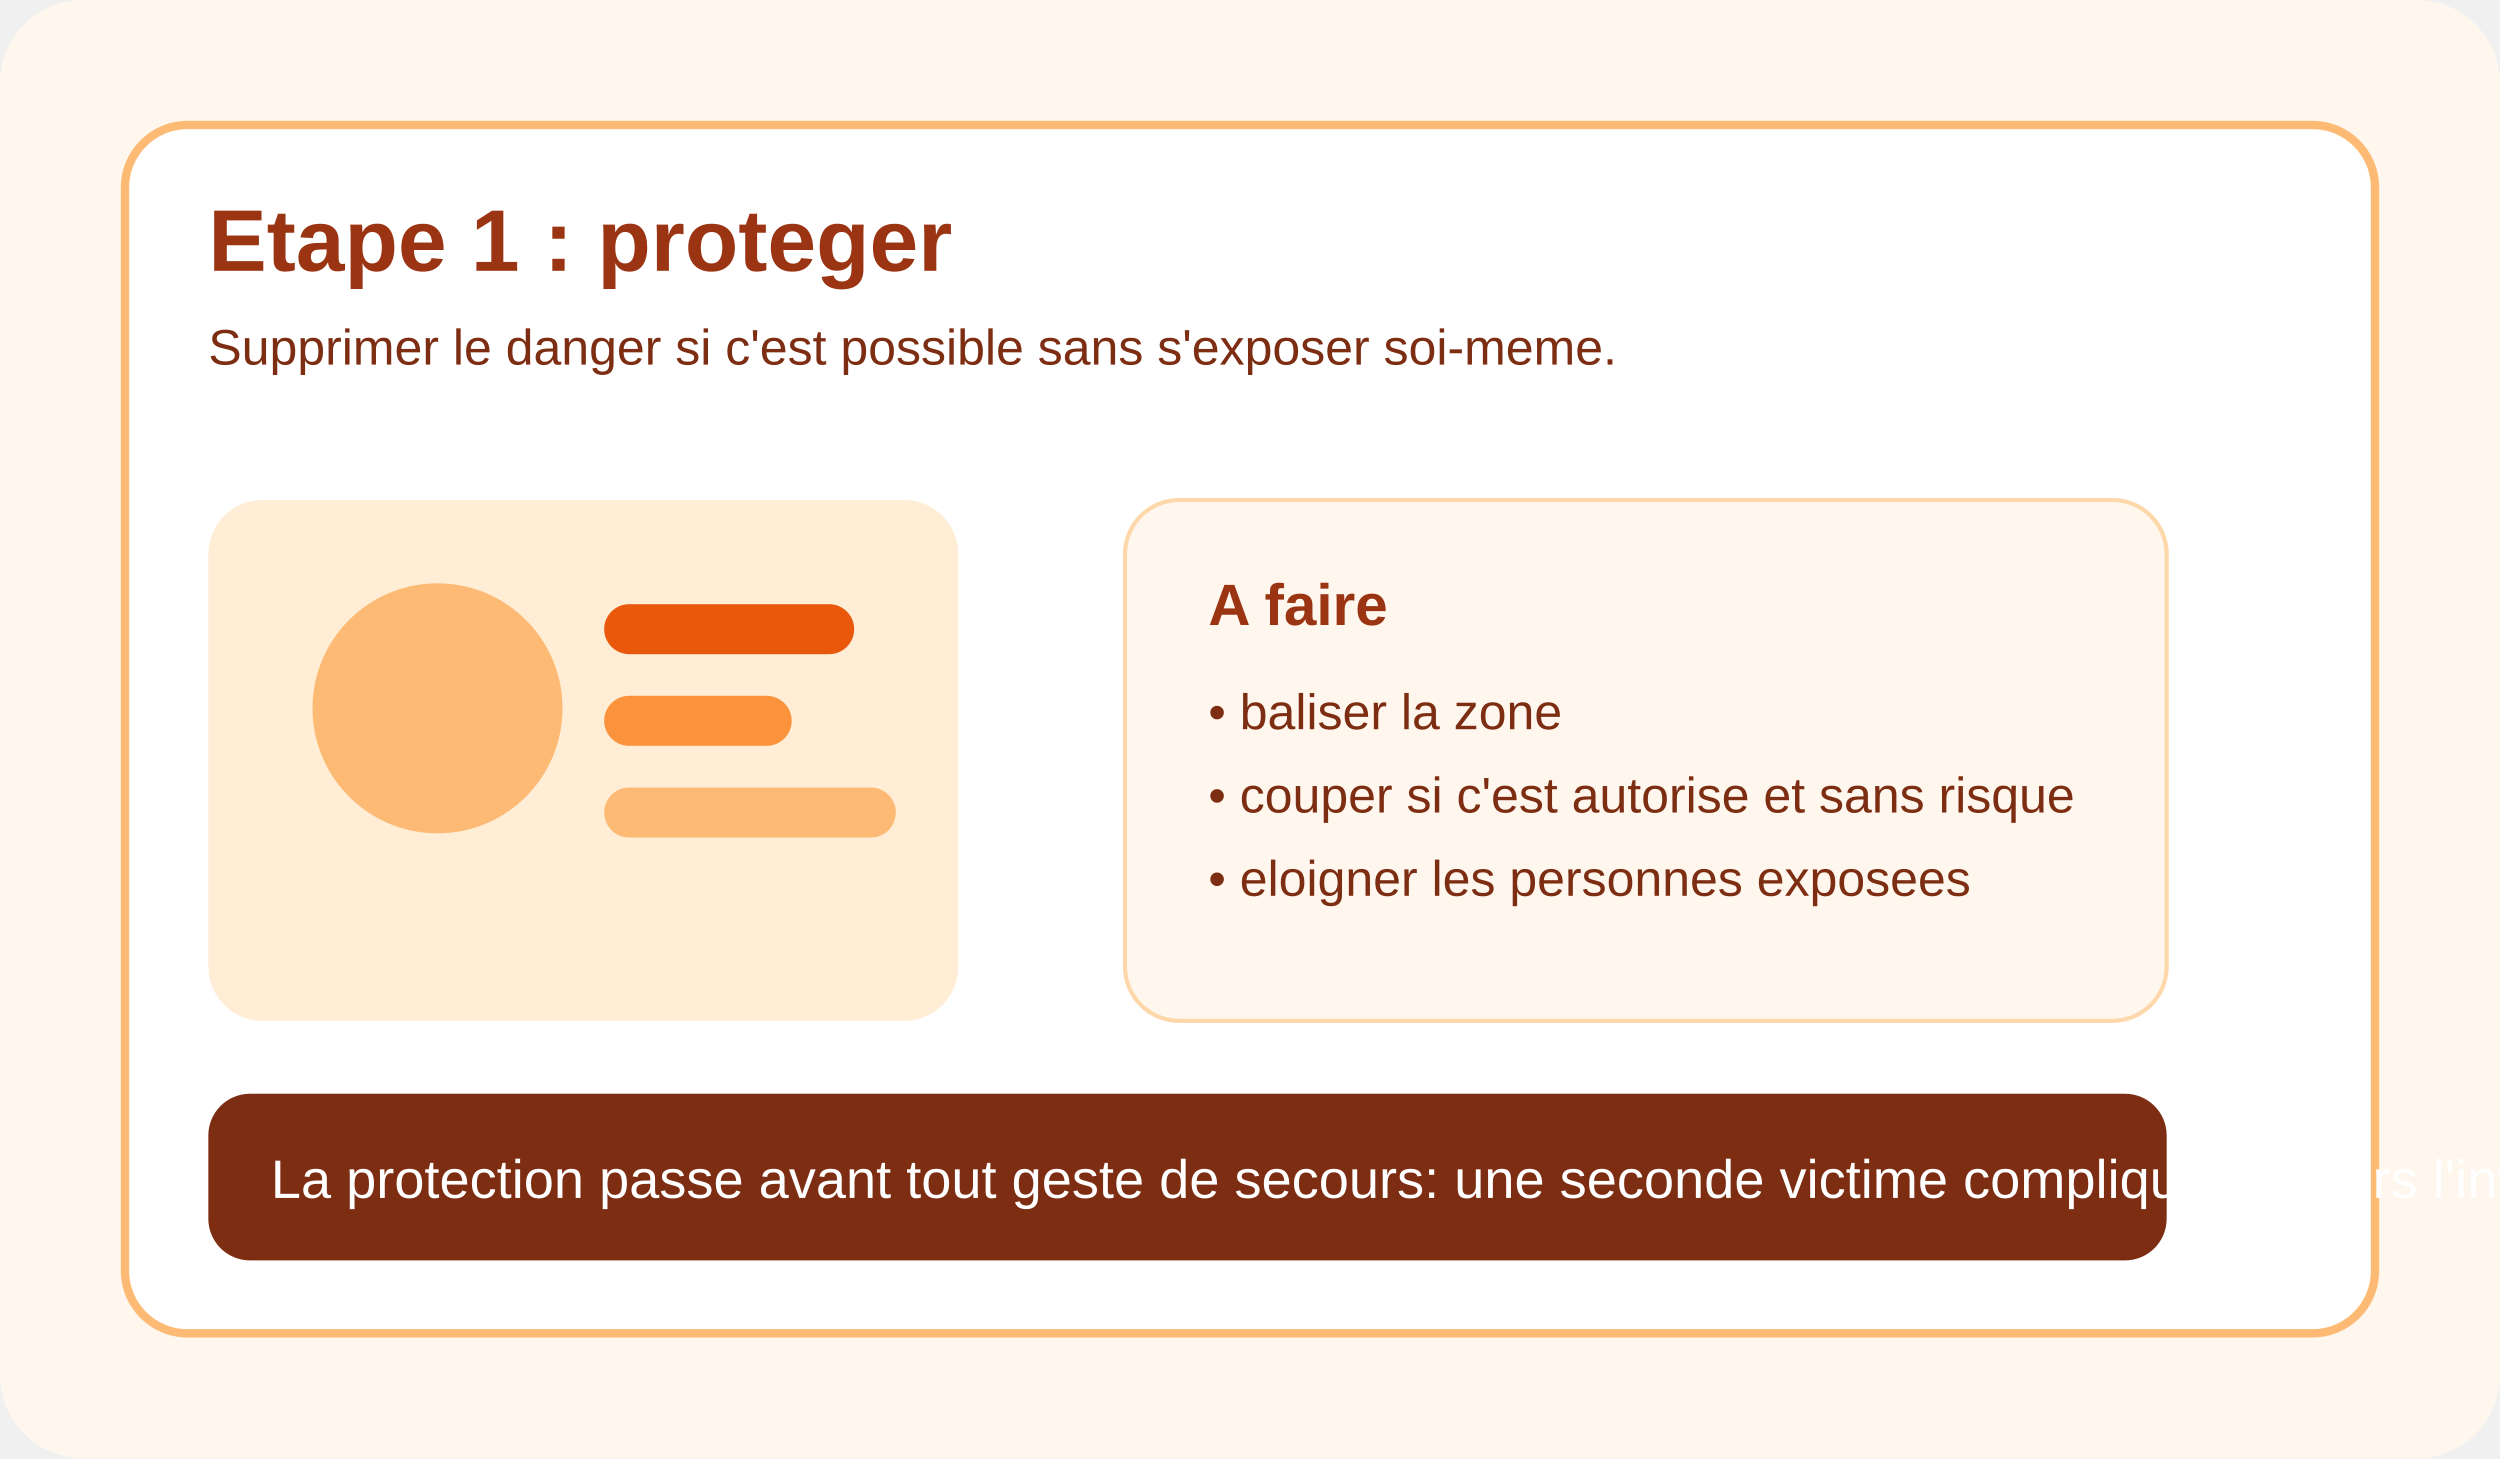
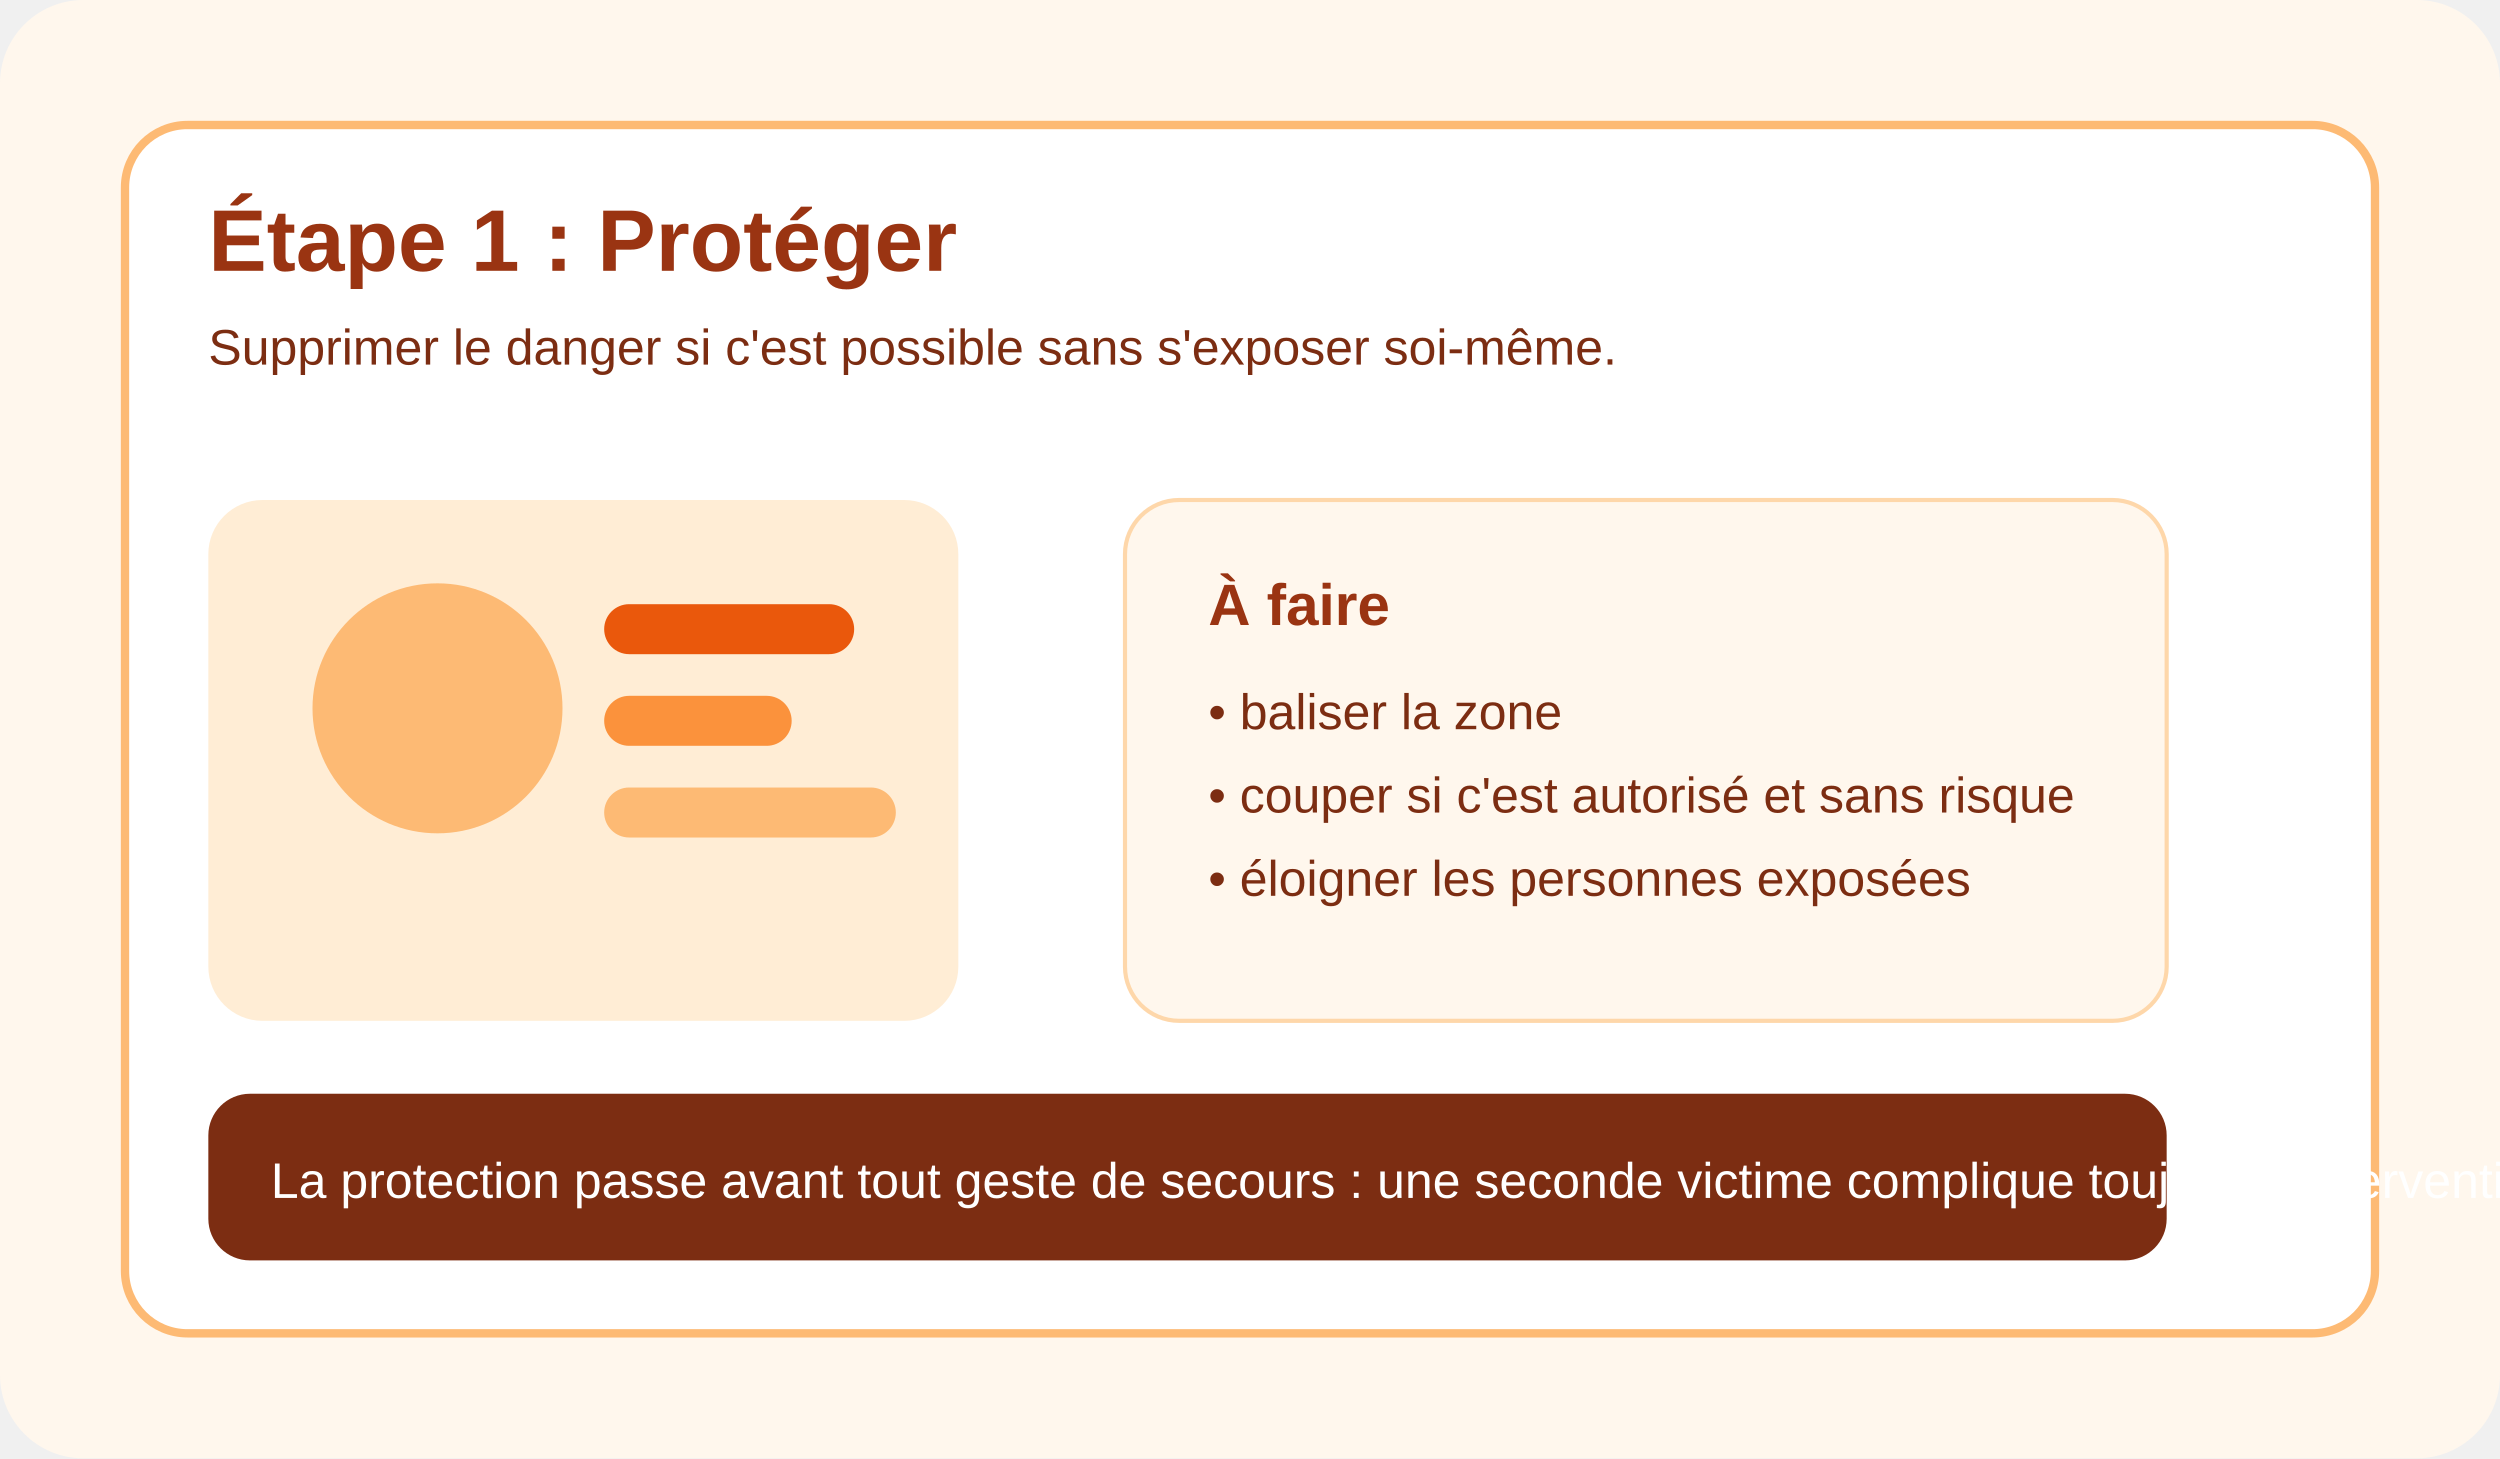
<svg xmlns="http://www.w3.org/2000/svg" width="1200" height="700" viewBox="0 0 1200 700" fill="none">
  <rect width="1200" height="700" rx="40" fill="#FFF7ED" />
  <rect x="60" y="60" width="1080" height="580" rx="30" fill="#FFFFFF" stroke="#FDBA74" stroke-width="4" />
-   <text x="100" y="130" fill="#9A3412" font-family="Arial, Helvetica, sans-serif" font-size="42" font-weight="700">Etape 1 : proteger</text>
-   <text x="100" y="175" fill="#7C2D12" font-family="Arial, Helvetica, sans-serif" font-size="24">Supprimer le danger si c'est possible sans s'exposer soi-meme.</text>
+   <text x="100" y="130" fill="#9A3412" font-family="Arial, Helvetica, sans-serif" font-size="42" font-weight="700">Étape 1 : Protéger</text>
+   <text x="100" y="175" fill="#7C2D12" font-family="Arial, Helvetica, sans-serif" font-size="24">Supprimer le danger si c'est possible sans s'exposer soi-même.</text>
  <rect x="100" y="240" width="360" height="250" rx="26" fill="#FFEDD5" />
  <circle cx="210" cy="340" r="60" fill="#FDBA74" />
  <rect x="290" y="290" width="120" height="24" rx="12" fill="#EA580C" />
  <rect x="290" y="334" width="90" height="24" rx="12" fill="#FB923C" />
  <rect x="290" y="378" width="140" height="24" rx="12" fill="#FDBA74" />
  <rect x="540" y="240" width="500" height="250" rx="26" fill="#FFF7ED" stroke="#FED7AA" stroke-width="2" />
-   <text x="580" y="300" fill="#9A3412" font-family="Arial, Helvetica, sans-serif" font-size="28" font-weight="700">A faire</text>
+   <text x="580" y="300" fill="#9A3412" font-family="Arial, Helvetica, sans-serif" font-size="28" font-weight="700">À faire</text>
  <text x="580" y="350" fill="#7C2D12" font-family="Arial, Helvetica, sans-serif" font-size="24">• baliser la zone</text>
-   <text x="580" y="390" fill="#7C2D12" font-family="Arial, Helvetica, sans-serif" font-size="24">• couper si c'est autorise et sans risque</text>
-   <text x="580" y="430" fill="#7C2D12" font-family="Arial, Helvetica, sans-serif" font-size="24">• eloigner les personnes exposees</text>
+   <text x="580" y="390" fill="#7C2D12" font-family="Arial, Helvetica, sans-serif" font-size="24">• couper si c'est autorisé et sans risque</text>
+   <text x="580" y="430" fill="#7C2D12" font-family="Arial, Helvetica, sans-serif" font-size="24">• éloigner les personnes exposées</text>
  <rect x="100" y="525" width="940" height="80" rx="20" fill="#7C2D12" />
-   <text x="130" y="575" fill="#FFFFFF" font-family="Arial, Helvetica, sans-serif" font-size="26">La protection passe avant tout geste de secours: une seconde victime complique toujours l'intervention.</text>
+   <text x="130" y="575" fill="#FFFFFF" font-family="Arial, Helvetica, sans-serif" font-size="24">La protection passe avant tout geste de secours : une seconde victime complique toujours l'intervention.</text>
</svg>
